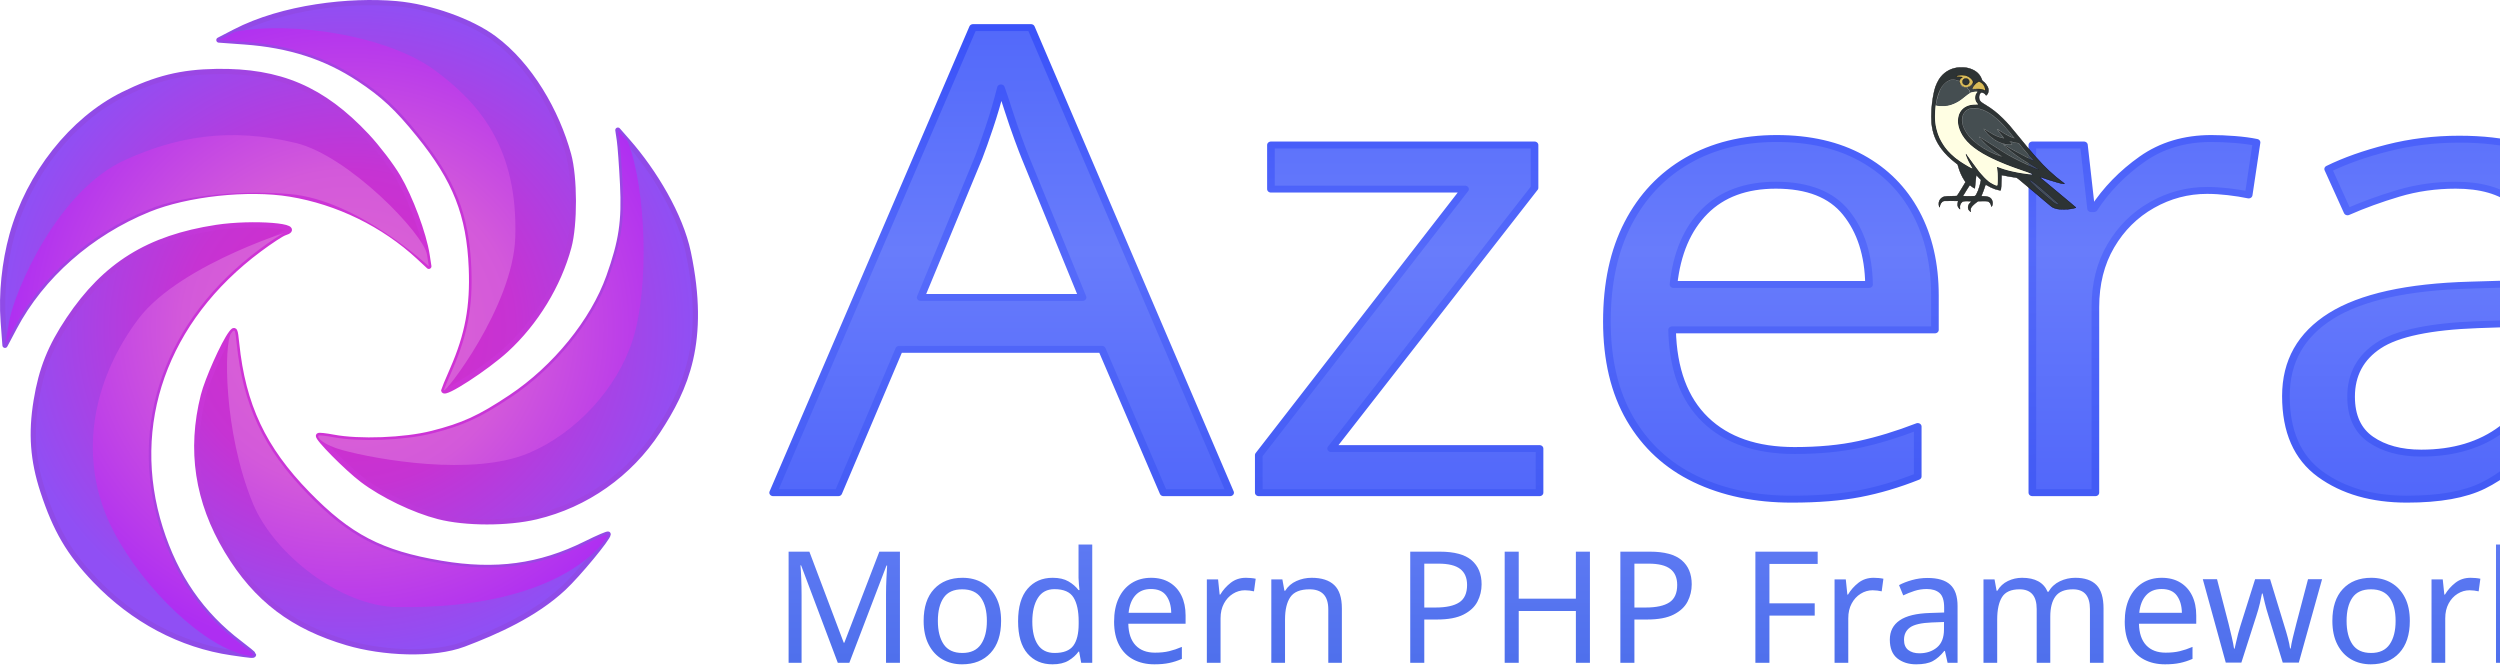
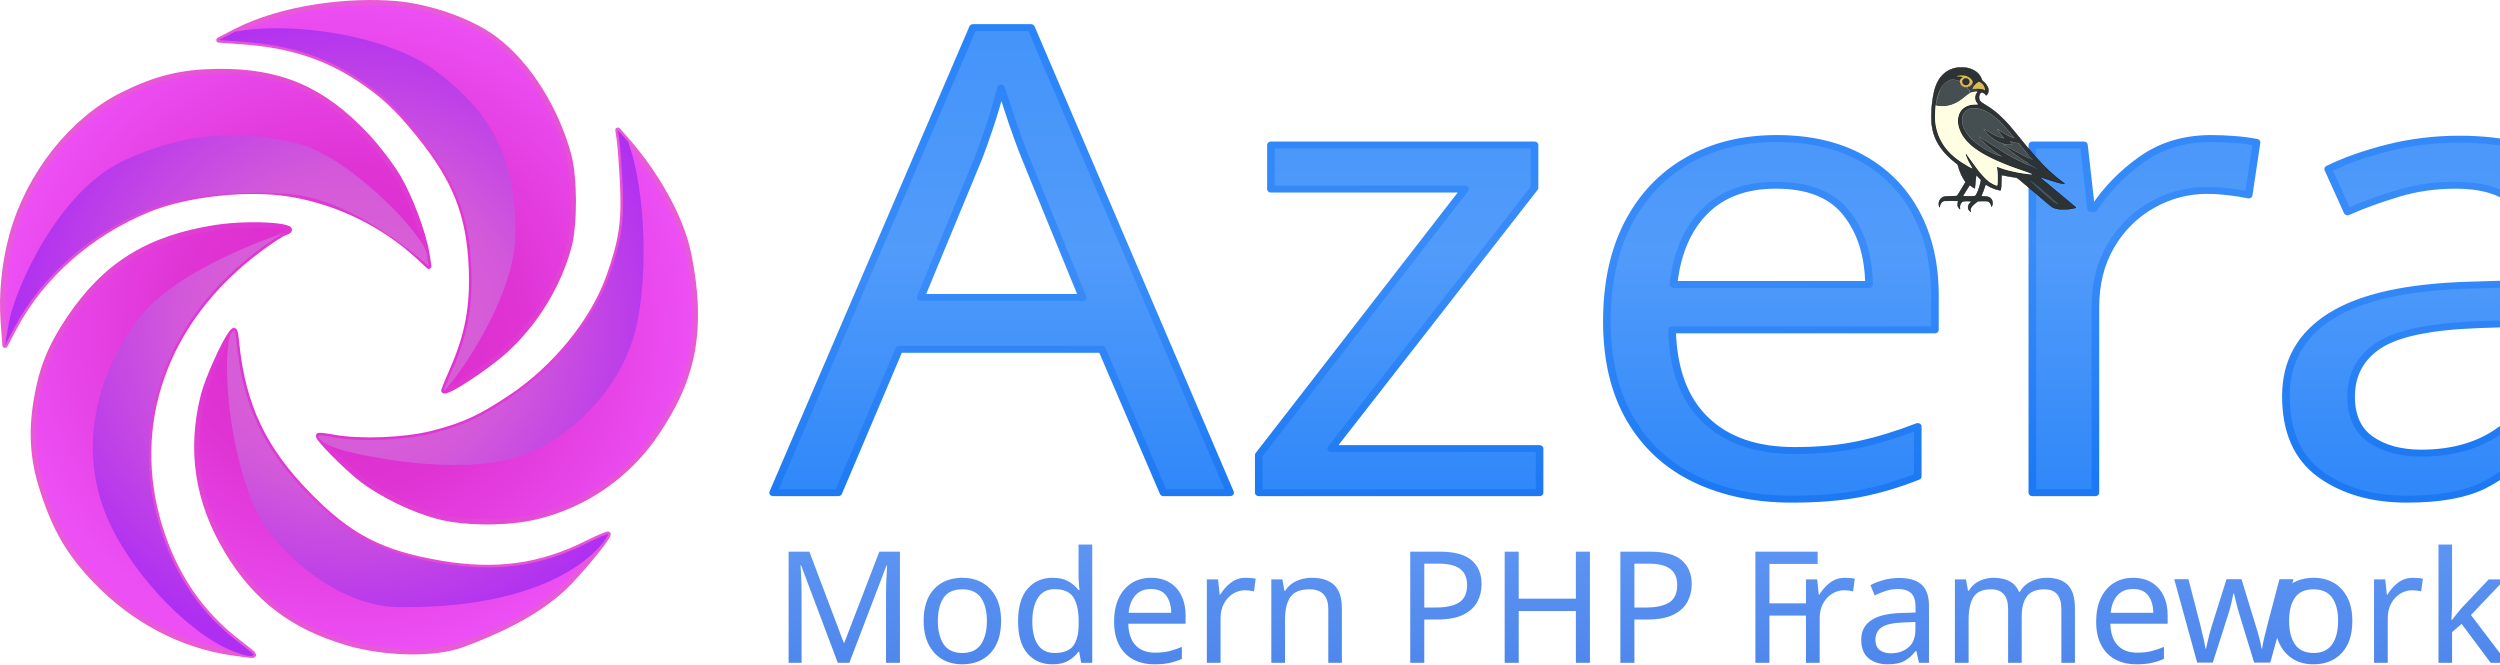
<svg xmlns="http://www.w3.org/2000/svg" width="100%" height="100%" viewBox="0 0 1162 309" version="1.1" xml:space="preserve" style="fill-rule:evenodd;clip-rule:evenodd;stroke-linejoin:round;stroke-miterlimit:2;">
  <g>
    <g transform="matrix(1,0,0,0.905593,-2.84217e-14,21.6189)">
      <g transform="matrix(332.925,0,0,332.925,1174.76,228.998)" />
      <text x="359.354px" y="228.998px" style="font-family:'Belanosima-Regular', 'Belanosima', sans-serif;font-size:332.925px;fill:url(#_Linear1);stroke:url(#_Linear2);stroke-width:3.55px;">Azera</text>
    </g>
    <g transform="matrix(1,0,0,0.996852,0,0.0162549)">
      <g transform="matrix(72.5597,0,0,72.5597,1159.9,309.016)" />
-       <text x="359.511px" y="309.016px" style="font-family:'BaiJamjuree-Medium', 'Bai Jamjuree';font-weight:500;font-size:72.56px;fill:url(#_Linear3);">Modern PHP Framework</text>
+       <text x="359.511px" y="309.016px" style="font-family:'BaiJamjuree-Medium', 'Bai Jamjuree';font-weight:500;font-size:72.56px;fill:url(#_Linear3);">Modern PHP F<tspan x="833.242px 858.488px " y="309.016px 309.016px ">ra</tspan>mew<tspan x="1053.38px " y="309.016px ">o</tspan>rk</text>
    </g>
    <g id="bird">
      <path id="path2" d="M915.477,98.013c-0.549,-0.535 -0.737,-1.022 -0.692,-1.794c0.044,-0.763 0.304,-1.288 0.95,-1.918c0.798,-0.779 0.766,-0.802 -1.129,-0.83c-1.941,-0.029 -2.288,0.048 -2.867,0.635c-0.636,0.645 -0.929,1.655 -0.755,2.601c0.048,0.26 0.07,0.488 0.05,0.509c-0.074,0.075 -0.622,-0.538 -0.845,-0.947c-0.313,-0.575 -0.365,-1.193 -0.175,-2.097c0.084,-0.399 0.129,-0.75 0.101,-0.778c-0.029,-0.029 -1.517,-0.051 -3.308,-0.049c-3.172,0.002 -3.266,0.007 -3.643,0.19c-0.732,0.354 -1.323,1.215 -1.541,2.243l-0.115,0.544l-0.152,-0.343c-0.091,-0.205 -0.168,-0.636 -0.19,-1.071c-0.061,-1.181 0.355,-2.137 1.234,-2.838c0.935,-0.745 1.393,-0.835 4.517,-0.882c2.254,-0.034 2.576,-0.056 2.719,-0.185c0.174,-0.158 0.73,-1.024 2.198,-3.422c1.49,-2.434 1.737,-2.853 1.737,-2.938c0,-0.044 -0.251,-0.45 -0.557,-0.902c-1.094,-1.612 -2.251,-4.226 -2.795,-6.311c-0.142,-0.544 -0.284,-1.011 -0.317,-1.039c-0.032,-0.027 -0.482,-0.374 -1,-0.771c-2.57,-1.968 -4.79,-4.171 -6.458,-6.407c-2.763,-3.705 -4.164,-7.342 -4.642,-12.052c-0.121,-1.197 -0.121,-4.642 0.001,-6.427c0.258,-3.78 1.006,-8.081 1.804,-10.377c0.344,-0.989 1.159,-2.686 1.672,-3.479c1.956,-3.029 4.874,-4.903 8.46,-5.433c1.249,-0.184 3.507,-0.123 4.646,0.125c3.145,0.687 5.361,2.266 6.421,4.576c0.157,0.341 0.351,0.804 0.431,1.028c0.081,0.225 0.22,0.447 0.308,0.495c0.441,0.236 1.25,1.02 1.577,1.528c0.654,1.019 0.958,1.427 1.079,2.31c0.122,0.884 -0.094,1.702 -0.399,2.154c-0.306,0.452 -0.637,0.751 -0.711,0.627c-0.552,-0.916 -1.178,-1.162 -1.783,-1.275c-0.471,-0.088 -0.722,0.046 -1.022,0.548c-0.513,0.858 -0.584,2.03 -0.178,2.931c0.325,0.722 0.862,1.17 2.718,2.269c2.882,1.707 5.509,3.762 8.09,6.33c2.307,2.294 3.643,3.823 7.204,8.24c6.081,7.544 10.797,12.858 14.226,16.031c2.428,2.246 4.449,3.928 6.797,5.656l0.455,0.335l-0.412,0.028c-0.511,0.034 -1.058,-0.071 -2.666,-0.512c-2.185,-0.599 -6.695,-2.035 -7.677,-2.445c-0.718,-0.3 -0.885,-0.053 -0.272,0.401c0.159,0.118 0.974,0.793 1.812,1.5c0.837,0.707 1.759,1.478 2.048,1.714c0.289,0.236 2.027,1.683 3.862,3.217c1.836,1.533 4.502,3.762 5.926,4.952c1.424,1.19 2.61,2.197 2.636,2.239c0.063,0.102 -0.319,0.219 -1.54,0.474c-1.504,0.314 -2.835,0.413 -4.842,0.361c-1.913,-0.05 -2.551,-0.16 -3.833,-0.659c-0.814,-0.316 -1.095,-0.53 -4.189,-3.172c-1.352,-1.155 -2.578,-2.195 -2.724,-2.311c-0.146,-0.117 -0.901,-0.752 -1.679,-1.412c-1.581,-1.34 -6.186,-5.186 -7.241,-6.047c-1.457,-1.188 -1.241,-1.084 -2.663,-1.283c-1.605,-0.224 -2.909,-0.452 -4.472,-0.781c-0.673,-0.141 -1.261,-0.233 -1.307,-0.204c-0.05,0.031 -0.084,0.702 -0.084,1.668c-0,2.181 -0.216,5.216 -0.383,5.383c-0.089,0.089 -1.592,-0.243 -2.609,-0.577c-1.088,-0.358 -2.805,-1.171 -3.62,-1.715c-0.286,-0.191 -0.588,-0.347 -0.672,-0.347c-0.115,-0 -0.206,0.177 -0.382,0.749c-0.335,1.087 -0.918,2.684 -1.323,3.621c-0.193,0.448 -0.351,0.862 -0.351,0.921c-0,0.079 0.233,0.108 0.878,0.109c2.042,0.004 3.21,0.442 3.847,1.445c0.563,0.886 0.675,2.045 0.281,2.922c-0.127,0.284 -0.26,0.516 -0.295,0.516c-0.036,-0 -0.091,-0.184 -0.123,-0.407c-0.142,-0.978 -0.795,-1.857 -1.571,-2.115c-0.365,-0.122 -0.747,-0.14 -2.478,-0.118l-2.047,0.026l-0.715,0.514c-1.108,0.797 -2.269,1.938 -2.544,2.5c-0.246,0.501 -0.31,1.106 -0.175,1.635c0.098,0.386 -0.023,0.356 -0.522,-0.13Zm41.454,-2.998c-0,-0.065 -2.231,-2.158 -3.049,-2.861c-0.24,-0.205 -1.107,-0.975 -1.928,-1.709c-4.593,-4.111 -8.201,-6.943 -8.561,-6.721c-0.14,0.087 1.629,2.004 3.024,3.277c1.278,1.165 3.089,2.767 4.008,3.544c4.481,3.79 4.342,3.684 5.52,4.219c0.666,0.302 0.986,0.384 0.986,0.251Zm-38.972,-3.882c0.779,-0.355 2.216,-4.02 2.727,-6.955l0.1,-0.575l-0.766,-0.753c-0.422,-0.414 -0.882,-0.904 -1.024,-1.089c-0.156,-0.204 -0.304,-0.317 -0.378,-0.289c-0.094,0.036 -0.189,0.744 -0.414,3.078c-0.161,1.667 -0.301,3.043 -0.31,3.056c-0.038,0.056 -1.058,-0.6 -1.528,-0.984c-0.706,-0.576 -0.702,-0.573 -0.834,-0.52c-0.175,0.07 -3.187,4.924 -3.121,5.03c0.077,0.124 5.276,0.125 5.548,0.001Zm10.418,-4.866c0.077,-0.05 0.139,-0.581 0.209,-1.812c0.114,-2.001 0,-4.491 -0.273,-5.957c-0.088,-0.471 -0.145,-0.872 -0.127,-0.89c0.018,-0.018 0.564,0.164 1.214,0.403c2.872,1.06 4.742,1.551 8.679,2.275c1.608,0.296 2.032,0.361 3.984,0.605c2.067,0.258 2.417,0.281 2.532,0.165c0.18,-0.179 0.439,-0.077 -4.974,-1.955c-4.98,-1.728 -6.67,-2.359 -9.297,-3.473c-8.888,-3.769 -13.996,-7.15 -17.293,-11.446c-1.276,-1.663 -2.229,-3.658 -2.719,-5.693c-0.28,-1.165 -0.286,-3.404 -0.01,-4.413c0.406,-1.487 1.236,-2.804 2.303,-3.651c1.006,-0.8 1.741,-1.172 3.066,-1.552c0.524,-0.15 2.061,-0.249 3.706,-0.239c0.203,0.001 0.105,-0.198 -0.312,-0.64c-0.758,-0.801 -1.087,-1.718 -1.015,-2.825c0.053,-0.813 0.299,-1.523 0.718,-2.072c0.373,-0.489 0.35,-0.659 -0.099,-0.727c-0.327,-0.05 -0.329,-0.053 -0.061,-0.064c0.257,-0.011 0.274,-0.028 0.187,-0.189c-0.128,-0.24 0.007,-0.39 0.413,-0.462c0.697,-0.123 0.618,-0.178 -0.324,-0.223l-0.986,-0.047l1.249,-0.017c1.457,-0.02 2.078,0.074 2.76,0.418c0.78,0.394 0.841,0.349 0.736,-0.555c-0.087,-0.745 -0.641,-1.811 -1.216,-2.336c-0.451,-0.412 -1.382,-0.972 -1.617,-0.972c-0.217,0 -1.134,0.733 -1.718,1.372c-0.32,0.352 -0.55,0.548 -0.524,0.448c0.058,-0.219 -0.212,-0.383 -0.649,-0.393l-0.306,-0.008l0.236,-0.464c0.335,-0.661 0.312,-0.992 -0.114,-1.629c-0.942,-1.412 -2.752,-2.245 -4.921,-2.265c-0.588,-0.006 -1.193,0.036 -1.414,0.097c-0.636,0.176 -1.128,0.311 -1.128,0.457c-0,0.118 0.291,0.177 1.267,0.19c0.625,0.008 1.22,0.075 1.361,0.118l0.257,0.078l-0.268,0.14c-0.358,0.186 -0.942,0.859 -1.062,1.224c-0.054,0.161 -0.109,0.293 -0.123,0.293c-0.014,-0 -0.166,-0.059 -0.339,-0.131c-0.172,-0.072 -0.726,-0.231 -1.231,-0.352c-1.317,-0.318 -2.199,-0.271 -3.134,0.165c-1.267,0.592 -2.433,1.51 -3.446,2.946c-1.27,1.8 -2.191,4.33 -2.628,7.002c-0.437,2.672 -0.189,1.085 -0.382,2.721c-0.118,1.008 -0.218,2.182 -0.216,4.216c0.035,2.487 0.172,3.659 0.628,5.627c1.465,6.311 5.215,11.399 11.473,15.567c1.579,1.051 4.915,2.942 5.191,2.942c0.223,-0 0.126,-0.265 -0.401,-1.1c-0.73,-1.157 -1.898,-3.564 -2.265,-4.668c-0.323,-0.973 -0.354,-1.279 -0.088,-0.864c0.158,0.247 0.348,0.508 1.966,2.69c0.472,0.636 0.999,1.35 1.172,1.585c1.529,2.087 3.174,4.263 3.758,4.97c2.229,2.707 4.399,4.38 6.734,5.191c0.804,0.279 0.742,0.266 0.881,0.179Zm-10.8,-44.801c0.059,-0.024 0.155,-0.024 0.214,-0c0.059,0.023 0.011,0.043 -0.107,0.043c-0.118,-0 -0.166,-0.02 -0.107,-0.043Zm-4.301,-2.04c-0.474,-0.173 -0.737,-0.389 -0.934,-0.769c-0.513,-0.988 0.219,-2.185 1.339,-2.189c0.535,-0.002 0.901,0.158 1.237,0.541c0.302,0.344 0.412,0.75 0.342,1.266c-0.115,0.862 -1.143,1.458 -1.984,1.151Zm34.294,39.353c-0.037,-0.112 -1.835,-1.25 -3.964,-2.51c-3.194,-1.89 -5.2,-3.22 -7.798,-5.172c-2.229,-1.675 -5.079,-4.254 -3.529,-3.194c0.817,0.559 7.012,3.927 9.787,5.321c2.263,1.137 2.989,1.455 3.091,1.352c0.028,-0.028 -0.672,-0.873 -1.555,-1.877c-1.61,-1.832 -4.127,-4.822 -4.842,-5.751c-0.412,-0.535 -0.424,-0.541 -1.34,-0.613c-0.69,-0.054 -2.342,-0.458 -2.959,-0.723c-0.223,-0.095 -0.423,-0.145 -0.444,-0.109c-0.022,0.035 0.21,0.361 0.516,0.724c0.306,0.364 0.532,0.699 0.503,0.746c-0.082,0.133 -2.167,0.102 -2.926,-0.043c-0.944,-0.181 -2.63,-0.758 -3.473,-1.189c-2.175,-1.114 -4.295,-2.88 -5.758,-4.798c-0.526,-0.688 -0.579,-0.874 -0.167,-0.584c0.308,0.217 2.952,1.806 3.798,2.284c0.67,0.377 1.959,0.923 2.914,1.234c0.79,0.257 2.054,0.513 2.107,0.427c0.06,-0.097 0.03,-0.139 -0.916,-1.319c-1.127,-1.406 -1.976,-2.54 -1.933,-2.583c0.02,-0.019 0.474,0.25 1.01,0.598c1.202,0.781 2.6,1.611 3.674,2.18c1.382,0.733 2.999,1.305 2.999,1.061c-0,-0.155 -2.708,-3.463 -4.224,-5.161c-3.74,-4.187 -7.164,-6.852 -10.429,-8.113c-1.09,-0.422 -2.447,-0.696 -3.771,-0.762c-2.118,-0.107 -3.436,0.366 -4.632,1.661c-2.916,3.158 -1.283,8.961 3.818,13.57c2.847,2.572 6.411,4.786 10.112,6.28c1.185,0.478 3.401,1.255 3.582,1.255c0.146,-0 0.037,-0.148 -0.219,-0.295c-1.502,-0.866 -5.01,-3.444 -6.662,-4.897c-1.54,-1.355 -4.082,-4.029 -3.684,-3.876c0.07,0.027 0.687,0.413 1.37,0.857c0.683,0.445 1.975,1.259 2.871,1.809c0.895,0.55 2.06,1.28 2.588,1.623c6.151,3.991 7.004,4.486 11.679,6.779c2.706,1.327 4.676,2.241 6.17,2.861c2.74,1.139 2.694,1.122 2.636,0.947Z" style="fill:#2d3334;fill-rule:nonzero;stroke:#000;stroke-width:0.17px;" />
      <path id="path3" d="M955.945,94.764c-1.022,-0.464 -1.378,-0.717 -3.299,-2.341c-0.966,-0.816 -1.965,-1.662 -2.221,-1.878c-0.919,-0.777 -2.73,-2.379 -4.008,-3.544c-1.395,-1.273 -3.164,-3.19 -3.024,-3.277c0.36,-0.222 3.968,2.61 8.561,6.721c0.821,0.734 1.688,1.504 1.928,1.709c0.818,0.703 3.049,2.796 3.049,2.861c-0,0.133 -0.32,0.051 -0.986,-0.251Zm-0.061,-0.614c-0.437,-0.417 -1.162,-1.078 -1.61,-1.468c-0.447,-0.391 -1.161,-1.028 -1.585,-1.415c-3.736,-3.413 -8.346,-7.156 -8.815,-7.156c-0.029,-0 0.244,0.347 0.608,0.772c0.825,0.963 3.764,3.668 6.282,5.783c0.393,0.33 1.353,1.142 2.134,1.805c0.78,0.663 1.603,1.33 1.827,1.483c0.37,0.252 1.724,0.932 1.888,0.947c0.037,0.004 -0.291,-0.334 -0.729,-0.751Zm-9.322,-15.644c-1.943,-0.801 -2.403,-0.997 -3.685,-1.573c-1.82,-0.817 -6.645,-3.19 -8.055,-3.961c-2.025,-1.107 -3.103,-1.773 -7.737,-4.78c-0.528,-0.343 -1.693,-1.073 -2.588,-1.623c-0.896,-0.55 -2.188,-1.364 -2.871,-1.809c-0.683,-0.444 -1.3,-0.83 -1.37,-0.857c-0.398,-0.153 2.144,2.521 3.684,3.876c1.652,1.453 5.16,4.031 6.662,4.897c0.256,0.147 0.365,0.295 0.219,0.295c-0.034,-0 -0.545,-0.158 -1.136,-0.351c-5.839,-1.905 -11.421,-5.478 -14.656,-9.383c-3.043,-3.67 -3.952,-7.6 -2.416,-10.442c0.496,-0.916 1.689,-1.952 2.631,-2.283c1.128,-0.397 2.822,-0.424 4.625,-0.076c2.483,0.481 5.333,2.073 8.184,4.573c1.57,1.377 2.58,2.383 4.088,4.071c1.516,1.698 4.224,5.006 4.224,5.161c-0,0.244 -1.617,-0.328 -2.999,-1.061c-1.074,-0.569 -2.472,-1.399 -3.674,-2.18c-0.536,-0.348 -0.99,-0.617 -1.01,-0.598c-0.043,0.043 0.806,1.177 1.933,2.583c0.946,1.18 0.976,1.222 0.916,1.319c-0.053,0.086 -1.317,-0.17 -2.107,-0.427c-0.955,-0.311 -2.244,-0.857 -2.914,-1.234c-0.846,-0.478 -3.49,-2.067 -3.798,-2.284c-0.412,-0.29 -0.359,-0.104 0.167,0.584c1.463,1.918 3.583,3.684 5.758,4.798c0.843,0.431 2.529,1.008 3.473,1.189c0.759,0.145 2.844,0.176 2.926,0.043c0.029,-0.047 -0.197,-0.382 -0.503,-0.746c-0.306,-0.363 -0.538,-0.689 -0.516,-0.724c0.021,-0.036 0.221,0.014 0.444,0.109c0.617,0.265 2.269,0.669 2.959,0.723c0.916,0.072 0.928,0.078 1.34,0.613c0.715,0.929 3.232,3.919 4.842,5.751c0.883,1.004 1.583,1.849 1.555,1.877c-0.102,0.103 -0.828,-0.215 -3.091,-1.352c-2.775,-1.394 -8.97,-4.762 -9.787,-5.321c-1.55,-1.06 1.3,1.519 3.529,3.194c2.598,1.952 4.604,3.282 7.798,5.172c3,1.776 4.285,2.63 3.927,2.611c-0.039,-0.002 -0.476,-0.171 -0.971,-0.374Zm-0.561,-0.636c-0.516,-0.321 -1.517,-0.925 -2.224,-1.342c-4.914,-2.897 -9.171,-5.961 -11.804,-8.499c-0.713,-0.687 -0.861,-0.885 -0.661,-0.885c0.049,-0 0.386,0.206 0.75,0.458c0.594,0.411 2.118,1.27 6.445,3.634c2.588,1.413 6.341,3.271 6.341,3.138c0,-0.049 -0.44,-0.568 -1.542,-1.82c-1.321,-1.501 -4.119,-4.85 -4.803,-5.748c-0.208,-0.273 -0.247,-0.288 -0.857,-0.315c-0.701,-0.033 -1.801,-0.267 -2.736,-0.583c-0.331,-0.112 -0.601,-0.179 -0.601,-0.148c-0,0.031 0.216,0.298 0.479,0.593c0.264,0.296 0.46,0.589 0.436,0.653c-0.104,0.27 -2.275,0.267 -3.486,-0.006c-3.319,-0.745 -6.711,-3.034 -9.022,-6.086c-0.603,-0.797 -0.752,-1.054 -0.611,-1.054c0.028,0 0.443,0.245 0.921,0.544c3.243,2.025 4.374,2.628 5.969,3.184c0.85,0.295 2.317,0.668 2.381,0.605c0.016,-0.016 -0.369,-0.526 -0.855,-1.132c-0.485,-0.606 -1.164,-1.479 -1.508,-1.94c-0.938,-1.258 -0.928,-1.343 0.074,-0.649c1.101,0.762 3.417,2.123 4.664,2.742c1.075,0.533 2.311,1.006 2.399,0.917c0.03,-0.029 -0.59,-0.809 -2.379,-2.994c-3.071,-3.75 -6.678,-7.108 -9.303,-8.659c-2.606,-1.539 -4.54,-2.131 -6.952,-2.128c-1.753,0.002 -2.613,0.263 -3.664,1.114c-0.621,0.502 -1.14,1.281 -1.49,2.234c-1.134,3.093 0.456,7.34 4.089,10.924c0.577,0.569 1.42,1.34 1.874,1.714c2.432,2.003 5.748,3.956 8.871,5.226c1.226,0.499 2.919,1.093 2.966,1.041c0.008,-0.01 -0.528,-0.384 -1.192,-0.832c-3.395,-2.29 -6.597,-5.053 -8.536,-7.365c-0.945,-1.128 -0.884,-1.126 0.865,0.017c0.675,0.441 1.709,1.094 2.298,1.451c2.258,1.371 2.506,1.528 6.023,3.821c3.003,1.958 5.207,3.195 9.23,5.181c2.974,1.468 7.669,3.565 8.008,3.577c0.045,0.001 -0.341,-0.261 -0.857,-0.583Zm-45.969,-30.606c0.475,-2.905 1.326,-5.202 2.596,-7.002c1.013,-1.436 2.105,-2.407 3.372,-2.999c0.935,-0.436 1.817,-0.483 3.134,-0.165c0.505,0.121 1.061,0.281 1.236,0.354c0.254,0.106 0.317,0.299 -0.017,0.141c-0.638,-0.302 -1.918,-0.565 -2.737,-0.564c-0.679,0.001 -0.851,0.035 -1.431,0.282c-1.345,0.574 -2.53,1.639 -3.607,3.242c-1.155,1.72 -1.92,3.82 -2.415,6.625c0.1,0.3 -0.542,2.596 -0.131,0.086Zm15.576,-4.128c0.077,-0.077 0.06,-0.167 -0.073,-0.383c-0.137,-0.221 -0.154,-0.318 -0.082,-0.454c0.076,-0.141 0.061,-0.193 -0.08,-0.281c-0.096,-0.06 -0.174,-0.176 -0.174,-0.259c0,-0.083 -0.058,-0.151 -0.128,-0.151c-0.071,0 -0.129,-0.054 -0.129,-0.119c0,-0.066 -0.096,-0.144 -0.214,-0.173c-0.194,-0.049 -0.314,-0.308 -0.143,-0.308c0.039,0 0.072,-0.051 0.072,-0.113c-0,-0.088 -0.149,-0.106 -0.65,-0.077c-0.358,0.02 -0.785,-0.003 -0.95,-0.051c-0.263,-0.076 -0.236,-0.082 0.214,-0.045c0.359,0.029 0.719,-0.012 1.192,-0.136c0.977,-0.256 1.387,-0.497 2.026,-1.279c0.177,-0.217 0.447,-0.54 0.439,-0.318c-0.008,0.222 0.237,0.255 0.523,0.374c0.372,0.151 0.159,0.525 -0.356,1.261c-0.516,0.737 -0.396,0.798 0.011,0.846c0.407,0.049 -0.586,-0.063 1.78,-0.059c2.367,0.003 -0.035,0.202 0.266,0.764c0.113,0.211 -0.284,0.761 -0.501,0.798c-0.513,0.09 -2.041,-0.181 -2.644,0.086c-0.459,0.203 -0.541,0.219 -0.399,0.077Z" style="fill:#3c4345;fill-rule:nonzero;" />
      <path id="path4" d="M955.839,94.563c-0.946,-0.444 -1.279,-0.681 -2.941,-2.092c-0.781,-0.663 -1.741,-1.475 -2.134,-1.805c-2.518,-2.115 -5.457,-4.82 -6.282,-5.783c-0.364,-0.425 -0.637,-0.772 -0.608,-0.772c0.469,-0 5.079,3.743 8.815,7.156c0.424,0.387 1.138,1.024 1.585,1.415c1.008,0.878 2.43,2.228 2.339,2.219c-0.037,-0.003 -0.386,-0.155 -0.774,-0.338Zm-10.262,-16.612c-2.226,-0.924 -4.187,-1.821 -6.727,-3.075c-4.023,-1.986 -6.227,-3.223 -9.23,-5.181c-3.517,-2.293 -3.765,-2.45 -6.023,-3.821c-0.589,-0.357 -1.623,-1.01 -2.298,-1.451c-1.749,-1.143 -1.81,-1.145 -0.865,-0.017c1.939,2.312 5.141,5.075 8.536,7.365c0.664,0.448 1.2,0.822 1.192,0.832c-0.009,0.009 -0.361,-0.092 -0.784,-0.224c-1.25,-0.393 -3.501,-1.343 -4.924,-2.078c-7.283,-3.761 -11.875,-8.839 -12.418,-13.732c-0.22,-1.982 0.518,-4.055 1.816,-5.105c1.051,-0.851 1.911,-1.112 3.664,-1.114c2.412,-0.003 4.346,0.589 6.952,2.128c2.625,1.551 6.232,4.909 9.303,8.659c1.789,2.185 2.409,2.965 2.379,2.994c-0.088,0.089 -1.324,-0.384 -2.399,-0.917c-1.247,-0.619 -3.563,-1.98 -4.664,-2.742c-1.002,-0.694 -1.012,-0.609 -0.074,0.649c0.344,0.461 1.023,1.334 1.508,1.94c0.486,0.606 0.871,1.116 0.855,1.132c-0.064,0.063 -1.531,-0.31 -2.381,-0.605c-1.595,-0.556 -2.726,-1.159 -5.969,-3.184c-0.915,-0.572 -0.972,-0.598 -0.972,-0.454c0,0.161 1.306,1.82 2.012,2.556c1.164,1.215 2.938,2.537 4.459,3.323c0.769,0.399 2.371,0.983 3.213,1.171c1.211,0.273 3.382,0.276 3.486,0.006c0.024,-0.064 -0.172,-0.357 -0.436,-0.653c-0.263,-0.295 -0.479,-0.562 -0.479,-0.593c-0,-0.031 0.27,0.036 0.601,0.148c0.935,0.316 2.035,0.55 2.736,0.583c0.61,0.027 0.649,0.042 0.857,0.315c0.684,0.898 3.482,4.247 4.803,5.748c1.102,1.252 1.542,1.771 1.542,1.82c0,0.133 -3.753,-1.725 -6.341,-3.138c-4.327,-2.364 -5.851,-3.223 -6.445,-3.634c-0.364,-0.252 -0.701,-0.458 -0.75,-0.458c-0.2,-0 -0.052,0.198 0.661,0.885c2.633,2.538 6.89,5.602 11.804,8.499c1.698,1 3.182,1.928 3.081,1.925c-0.045,-0.002 -0.621,-0.227 -1.281,-0.502Zm-43.061,-28.45c-0.929,-0.067 -1.741,-0.01 -2.371,-0.219c-0.629,-0.21 -0.349,-0.431 0.003,-2.273c0.351,-1.842 1.301,-4.992 2.42,-6.657c1.118,-1.666 2.272,-2.467 3.617,-3.041c0.58,-0.247 0.752,-0.281 1.431,-0.282c0.819,-0.001 2.099,0.262 2.737,0.564c0.185,0.087 0.359,0.124 0.385,0.082c0.027,-0.043 0.389,1.744 0.955,2.252c0.55,0.495 1.116,0.688 2.007,0.686c0.596,-0.001 0.641,0.009 0.342,0.075c-0.188,0.042 -0.554,0.056 -0.814,0.033c-0.425,-0.039 -0.442,-0.035 -0.171,0.045c0.165,0.049 0.592,0.072 0.95,0.052c0.501,-0.029 0.65,-0.011 0.65,0.077c-0,0.062 -0.033,0.113 -0.072,0.113c-0.171,0 -0.051,0.259 0.143,0.308c0.118,0.029 0.214,0.107 0.214,0.173c0,0.065 0.058,0.119 0.129,0.119c0.07,0 0.128,0.068 0.128,0.151c0,0.083 0.078,0.199 0.174,0.259c0.141,0.088 0.156,0.14 0.08,0.281c-0.072,0.136 -0.055,0.233 0.082,0.454c0.138,0.224 0.152,0.305 0.069,0.395c-0.085,0.092 -0.079,0.101 0.06,0.046c0.77,-0.305 -1.76,1.39 -2.179,1.753c-2.363,2.028 -4.111,3.083 -6.296,3.808c-1.58,0.523 -3.034,0.864 -4.673,0.746Z" style="fill:#454e51;fill-rule:nonzero;" />
      <path id="path7" d="M922.106,41.855c-0.747,-0.38 -1.519,-0.515 -3.598,-0.452c-1.022,0.032 -1.551,0.069 -1.656,-0.009c-0.106,-0.079 0.039,-0.971 0.556,-1.585c0.898,-1.065 1.15,-1.242 1.79,-1.626c0.64,-0.384 0.949,-0.323 1.807,0.315c0.858,0.639 1.439,1.528 1.641,2.489c0.201,0.961 0.206,1.248 -0.54,0.868Zm-9.577,-1.511c-0.527,-0.241 -1.661,-1.19 -1.678,-2.363c-0.011,-0.768 0.111,-1.292 0.997,-1.873c0.118,-0.078 0.063,-0.017 0.308,-0.182c-0.108,-0.112 -0.537,-0.159 -1.231,-0.191c-0.694,-0.032 -1.763,0.028 -1.788,-0.144c-0.025,-0.173 0.594,-0.463 1.816,-0.659c0.816,-0.131 2.309,0.01 3.222,0.346c0.914,0.337 1.668,0.887 2.415,1.764c0.747,0.877 0.621,1.611 -0.172,2.401c-0.793,0.79 -1.088,0.861 -1.911,1.072c-0.758,0.194 -1.451,0.07 -1.978,-0.171Zm2.815,-2.43c-0.027,-0.737 -0.694,-1.515 -1.639,-1.49c-0.944,0.024 -1.586,0.781 -1.571,1.582c0.015,0.801 0.642,1.526 1.66,1.519c1.018,-0.006 1.577,-0.873 1.55,-1.611Z" style="fill:#dabc59;fill-rule:nonzero;stroke:#000;stroke-width:0.17px;" />
      <path id="path6" d="M919.801,79.62c-0.676,-0.852 -5.085,-7.004 -5.738,-7.954c-0.385,-0.559 -0.698,-0.53 -0.174,0.925c0.523,1.454 1.668,3.72 2.328,4.786c0.66,1.066 0.88,1.027 -0.377,0.489c-0.425,-0.181 -4.734,-2.627 -7.343,-4.823c-2.61,-2.196 -4.336,-4.043 -6.31,-7.604c-1.974,-3.561 -2.793,-8.028 -2.74,-10.744c0.053,-2.716 0.114,-5.143 0.328,-5.719c0.733,0.347 1.965,0.379 4.364,0.309c2.4,-0.071 5.633,-1.445 8.142,-3.475c2.508,-2.03 2.519,-2.048 3.553,-2.623c0.906,-0.505 3.812,-1.003 3.168,-0.279c-0.63,0.709 -0.868,1.189 -0.95,2.197c-0.083,1.008 0.167,1.762 0.547,2.35c0.38,0.588 0.805,1.041 0.787,1.045c-0.017,0.004 -0.661,0.054 -1.277,0.068c-7.524,0.104 -8.264,5.981 -8.047,8.439c0.216,2.458 1.472,6.436 5.768,10.298c4.296,3.862 10.983,6.998 16.921,9.336c5.938,2.337 9.274,3.216 11.285,4.074c2.01,0.858 -2.803,0.025 -5.376,-0.388c-2.573,-0.413 -6.963,-1.521 -8.737,-2.219c-1.775,-0.698 -1.868,-1.046 -1.634,0.349c0.235,1.394 0.283,2.673 0.25,4.811c-0.033,2.138 0.069,3.017 -0.58,3.003c-0.327,-0.007 -2.647,-1.155 -3.617,-1.961c-0.97,-0.807 -3.866,-3.839 -4.541,-4.69Z" style="fill:#fffee3;" />
    </g>
    <g>
      <path id="path1" d="M107.759,303.395c-23.697,-3.452 -45.896,-15.22 -63.553,-33.689c-12.058,-12.613 -18.395,-23.422 -24.27,-41.4c-4.694,-14.364 -5.614,-26.832 -3.108,-42.104c2.413,-14.707 6.547,-25.038 15.17,-37.911c16.893,-25.22 37.057,-37.741 68.548,-42.57c17.058,-2.615 41.662,-0.638 31.64,2.543c-1.318,0.418 -6.558,3.858 -11.644,7.644c-43.907,32.684 -61.222,81.468 -46.025,129.67c7.11,22.553 19.189,39.999 37.005,53.451c3.488,2.633 6.342,4.992 6.342,5.241c-0,0.544 -0.902,0.466 -10.105,-0.875Zm53.686,-4.621c-25.156,-7.43 -42.304,-20.034 -55.937,-42.759c-13.779,-22.969 -17.402,-46.782 -10.984,-72.19c1.878,-7.432 9.473,-24.433 12.936,-28.955c1.687,-2.203 1.853,-1.89 2.539,4.777c2.959,28.773 12.421,48.849 32.945,69.898c19.436,19.933 34.078,27.545 62.104,32.287c25.272,4.276 45.906,1.49 67.152,-9.067c5.763,-2.864 10.478,-4.877 10.478,-4.474c-0,1.825 -14.017,18.764 -20.702,25.017c-13.233,12.379 -31.309,20.413 -46.38,26.104c-14.249,5.381 -37.694,4.223 -54.151,-0.638Zm42.409,-58.655c-11.457,-2.938 -26.046,-9.961 -35.416,-17.049c-7.225,-5.466 -21.29,-19.686 -20.376,-20.601c0.257,-0.257 3.315,0.073 6.795,0.733c12.095,2.294 33.198,1.495 45.95,-1.74c14.616,-3.708 22.153,-7.165 36.624,-16.798c20.573,-13.696 38.193,-35.388 45.57,-56.1c5.85,-16.424 7.241,-25.764 6.388,-42.886c-0.429,-8.599 -1.098,-17.785 -1.488,-20.412l-0.708,-4.777l4.61,5.253c12.316,14.036 24.497,34.325 28.115,51.581c8.695,41.468 -1.147,63.187 -14.147,83.073c-13.084,20.017 -33.365,34.293 -56.534,39.796c-13.374,3.177 -32.83,3.145 -45.383,-0.073l-0,-0Zm2.388,-58.719c0,-0.171 1.871,-4.605 4.156,-9.853c6.979,-16.023 9.401,-29.104 8.685,-46.907c-0.997,-24.784 -7.398,-41.049 -24.425,-62.062c-10.129,-12.502 -16.544,-18.486 -27.79,-25.924c-15.414,-10.195 -32.342,-15.661 -53.184,-17.175l-11.943,-0.867l7.41,-3.833c22.422,-11.6 53.635,-14.956 74.997,-13.069c15.852,1.4 34.738,8.156 45.483,16.095c16.676,12.322 29.174,34.006 34.66,54.099c2.887,10.573 2.946,32.436 0.115,42.925c-4.778,17.706 -15.447,35.176 -29.158,47.746c-9.217,8.451 -29.006,21.293 -29.006,18.825Zm-204.75,-32.09c-0.94,-12.677 0.557,-27.352 4.092,-40.108c7.796,-28.132 27.873,-53.521 51.625,-65.282c15.183,-7.518 27.026,-10.44 43.337,-10.691c29.482,-0.453 49.468,8.111 69.961,29.977c4.875,5.201 11.393,13.738 14.484,18.969c5.727,9.693 12.008,26.55 13.502,36.237l0.829,5.375l-4.601,-4.273c-16.376,-15.205 -37.723,-25.649 -59.876,-29.294c-19.591,-3.223 -47.895,-0.158 -65.774,7.122c-27.05,11.014 -49.736,30.99 -62.41,54.954l-4.339,8.205l-0.83,-11.191Z" style="fill:url(#_Radial4);fill-rule:nonzero;stroke:url(#_Radial5);stroke-width:2.43px;" />
      <path id="path11" d="M107.759,302.473c-21.853,-8.987 -49.535,-39.308 -59.228,-65.04c-11.243,-29.848 -4.315,-62.388 15.751,-89.143c19.933,-26.578 77.926,-43.207 67.904,-40.026c-1.318,0.418 -6.558,3.858 -11.644,7.644c-43.907,32.684 -61.222,81.468 -46.025,129.67c7.11,22.553 19.189,39.999 37.005,53.451c3.488,2.633 6.342,4.992 6.342,5.241c-0,0.544 -1.504,1.741 -10.105,-1.797Zm76.746,-20.302c-26.227,-0.393 -57.294,-24.644 -67.005,-48.293c-13.764,-33.516 -13.39,-74.633 -10.04,-79.008c1.687,-2.203 1.853,-1.89 2.539,4.777c2.959,28.773 12.421,48.849 32.945,69.898c19.436,19.933 34.078,27.545 62.104,32.287c25.272,4.276 45.906,1.49 67.152,-9.067c5.763,-2.864 10.478,-4.877 10.478,-4.474c-0,1.825 -19.915,35.051 -98.173,33.88Zm61.043,-71.495c-26.015,10.85 -70.507,2.879 -86.334,-1.442c-8.74,-2.386 -12.066,-5.85 -11.152,-6.765c0.257,-0.257 3.315,0.073 6.795,0.733c12.095,2.294 33.198,1.495 45.95,-1.74c14.616,-3.708 22.153,-7.165 36.624,-16.798c20.573,-13.696 38.193,-35.388 45.57,-56.1c5.85,-16.424 7.241,-25.764 6.388,-42.886c-0.429,-8.599 -1.098,-17.785 -1.488,-20.412l-0.708,-4.777l4.61,5.253c8.626,22.338 9.993,68.068 2.284,92.224c-7.262,22.754 -26.626,43.569 -48.539,52.71Zm-39.306,-29.276c0,-0.171 1.871,-4.605 4.156,-9.853c6.979,-16.023 9.401,-29.104 8.685,-46.907c-0.997,-24.784 -7.398,-41.049 -24.425,-62.062c-10.129,-12.502 -16.544,-18.486 -27.79,-25.924c-15.414,-10.195 -32.342,-15.661 -53.184,-17.175l-11.943,-0.867l7.41,-3.833c27.034,-5.143 71.083,1.878 92.808,17.785c21.725,15.906 38.744,37.012 37.542,77.653c-0.956,32.331 -33.259,73.651 -33.259,71.183Zm-201.983,-32.09c2.75,-14.522 22.451,-60.677 53.872,-74.951c24.027,-10.915 48.692,-15.265 79.311,-7.923c24.557,5.888 59.557,42.289 61.051,51.976l0.829,5.375c-0,-0 -33.101,-30.845 -64.477,-33.567c-19.78,-1.716 -47.895,-0.158 -65.774,7.122c-27.05,11.014 -49.736,30.99 -62.41,54.954l-4.339,8.205l1.937,-11.191Z" style="fill:url(#_Radial6);fill-rule:nonzero;" />
    </g>
  </g>
  <defs>
    <linearGradient id="_Linear1" x1="0" y1="0" x2="1" y2="0" gradientUnits="userSpaceOnUse" gradientTransform="matrix(1.56405e-14,255.428,-255.428,1.56405e-14,360.207,-22.5288)">
-       <stop offset="0" style="stop-color:#5067fa;stop-opacity:1" />
-       <stop offset="0.5" style="stop-color:#687cfb;stop-opacity:1" />
-       <stop offset="1" style="stop-color:#5167fa;stop-opacity:1" />
+       <stop offset="0" style="stop-color:#4393fa;stop-opacity:1" />
+       <stop offset="0.5" style="stop-color:#519bfa;stop-opacity:1" />
+       <stop offset="1" style="stop-color:#2f87f9;stop-opacity:1" />
    </linearGradient>
    <linearGradient id="_Linear2" x1="0" y1="0" x2="1" y2="0.007" gradientUnits="userSpaceOnUse" gradientTransform="matrix(8.83399,240.916,-240.916,8.83399,557.867,-8.01615)">
-       <stop offset="0" style="stop-color:#3b53f9;stop-opacity:1" />
-       <stop offset="0.5" style="stop-color:#556afa;stop-opacity:1" />
-       <stop offset="1" style="stop-color:#435bf5;stop-opacity:1" />
+       <stop offset="0" style="stop-color:#2a84f9;stop-opacity:1" />
+       <stop offset="0.5" style="stop-color:#398cf9;stop-opacity:1" />
+       <stop offset="1" style="stop-color:#1c79f3;stop-opacity:1" />
    </linearGradient>
    <linearGradient id="_Linear3" x1="0" y1="0" x2="1" y2="0" gradientUnits="userSpaceOnUse" gradientTransform="matrix(5.14358e-15,88.0655,-84.0011,5.39246e-15,667.878,236.903)">
-       <stop offset="0" style="stop-color:#627cf5;stop-opacity:1" />
-       <stop offset="1" style="stop-color:#4a6dea;stop-opacity:1" />
+       <stop offset="0" style="stop-color:#6299f5;stop-opacity:1" />
+       <stop offset="1" style="stop-color:#4a83ea;stop-opacity:1" />
    </linearGradient>
    <radialGradient id="_Radial4" cx="0" cy="0" r="1" gradientUnits="userSpaceOnUse" gradientTransform="matrix(160.693,0,0,152.093,161.91,152.493)">
      <stop offset="0" style="stop-color:#da29c7;stop-opacity:1" />
-       <stop offset="0.48" style="stop-color:#c633d3;stop-opacity:1" />
-       <stop offset="1" style="stop-color:#904ff4;stop-opacity:1" />
+       <stop offset="0.48" style="stop-color:#df33d3;stop-opacity:1" />
+       <stop offset="1" style="stop-color:#ec4ff4;stop-opacity:1" />
    </radialGradient>
    <radialGradient id="_Radial5" cx="0" cy="0" r="1" gradientUnits="userSpaceOnUse" gradientTransform="matrix(160.693,3.65384,-3.449,151.685,161.91,152.902)">
      <stop offset="0" style="stop-color:#dd2dd1;stop-opacity:1" />
-       <stop offset="0.48" style="stop-color:#c835d7;stop-opacity:1" />
-       <stop offset="1" style="stop-color:#8f4be7;stop-opacity:1" />
+       <stop offset="0.48" style="stop-color:#e039d3;stop-opacity:1" />
+       <stop offset="1" style="stop-color:#e95ad7;stop-opacity:1" />
    </radialGradient>
    <radialGradient id="_Radial6" cx="0" cy="0" r="1" gradientUnits="userSpaceOnUse" gradientTransform="matrix(160.693,0,0,152.093,161.91,152.493)">
      <stop offset="0" style="stop-color:#e168d1;stop-opacity:1" />
      <stop offset="0.48" style="stop-color:#d359da;stop-opacity:1" />
      <stop offset="1" style="stop-color:#ae2ef2;stop-opacity:1" />
    </radialGradient>
  </defs>
</svg>
